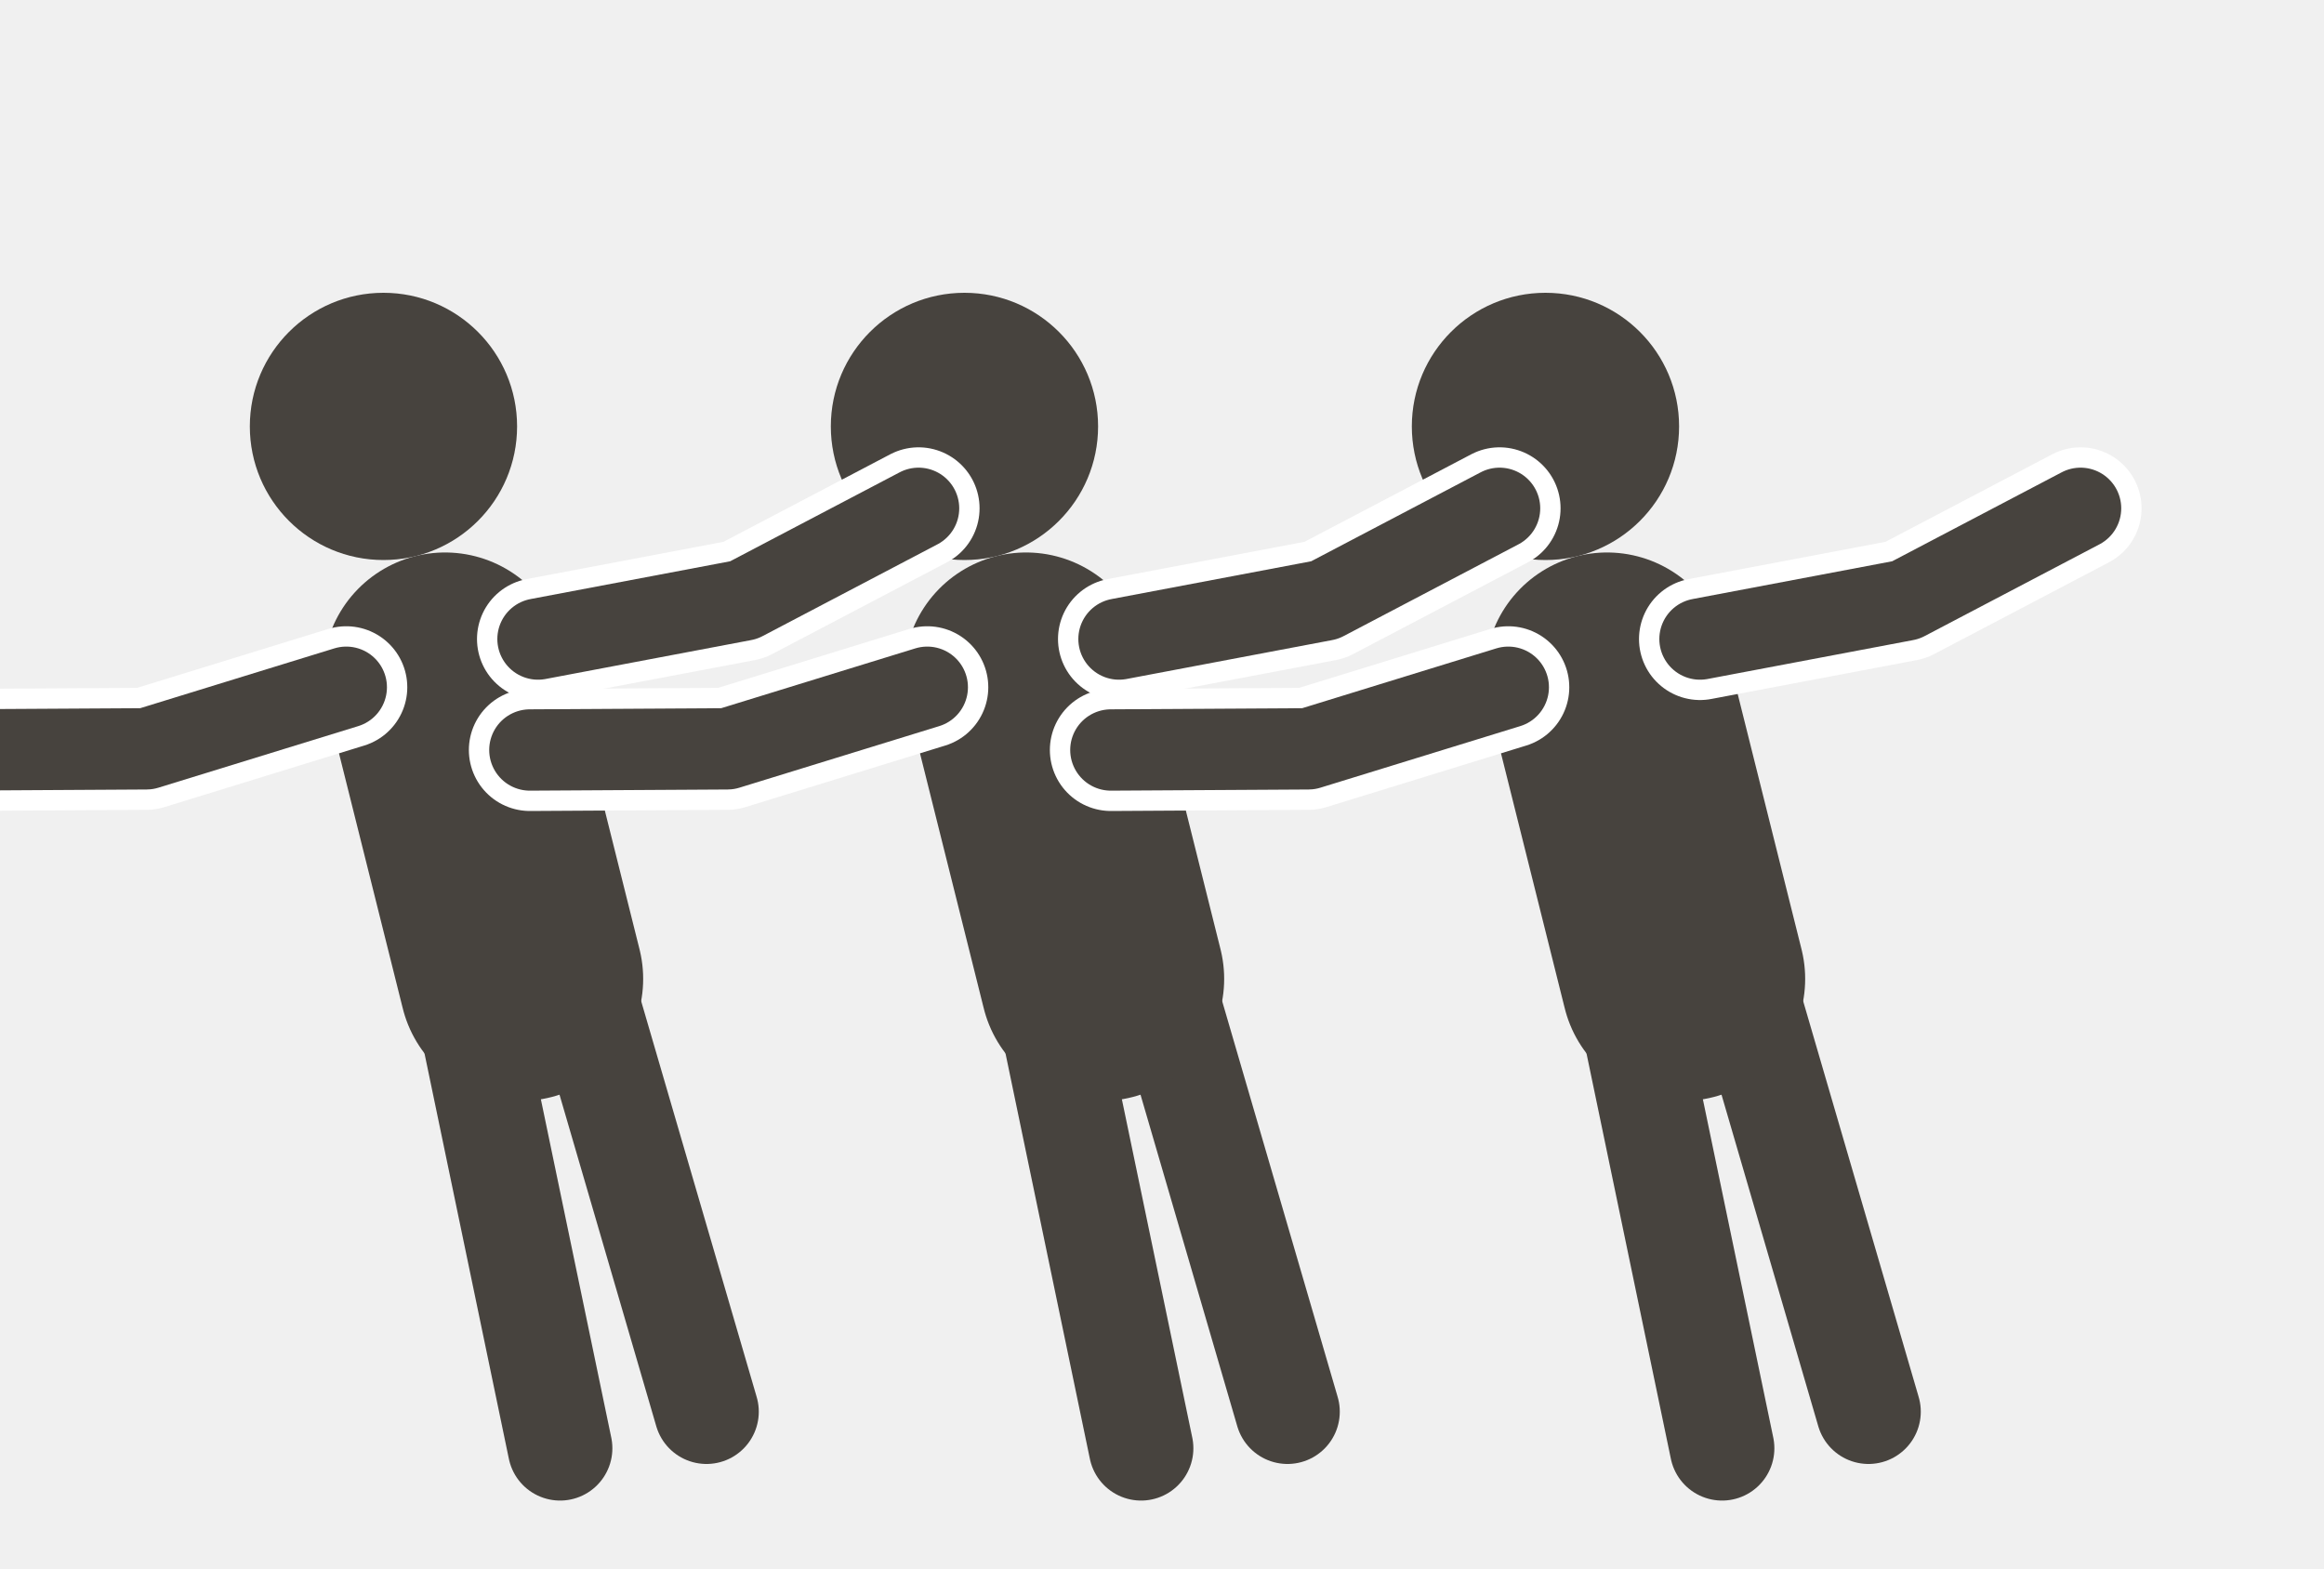
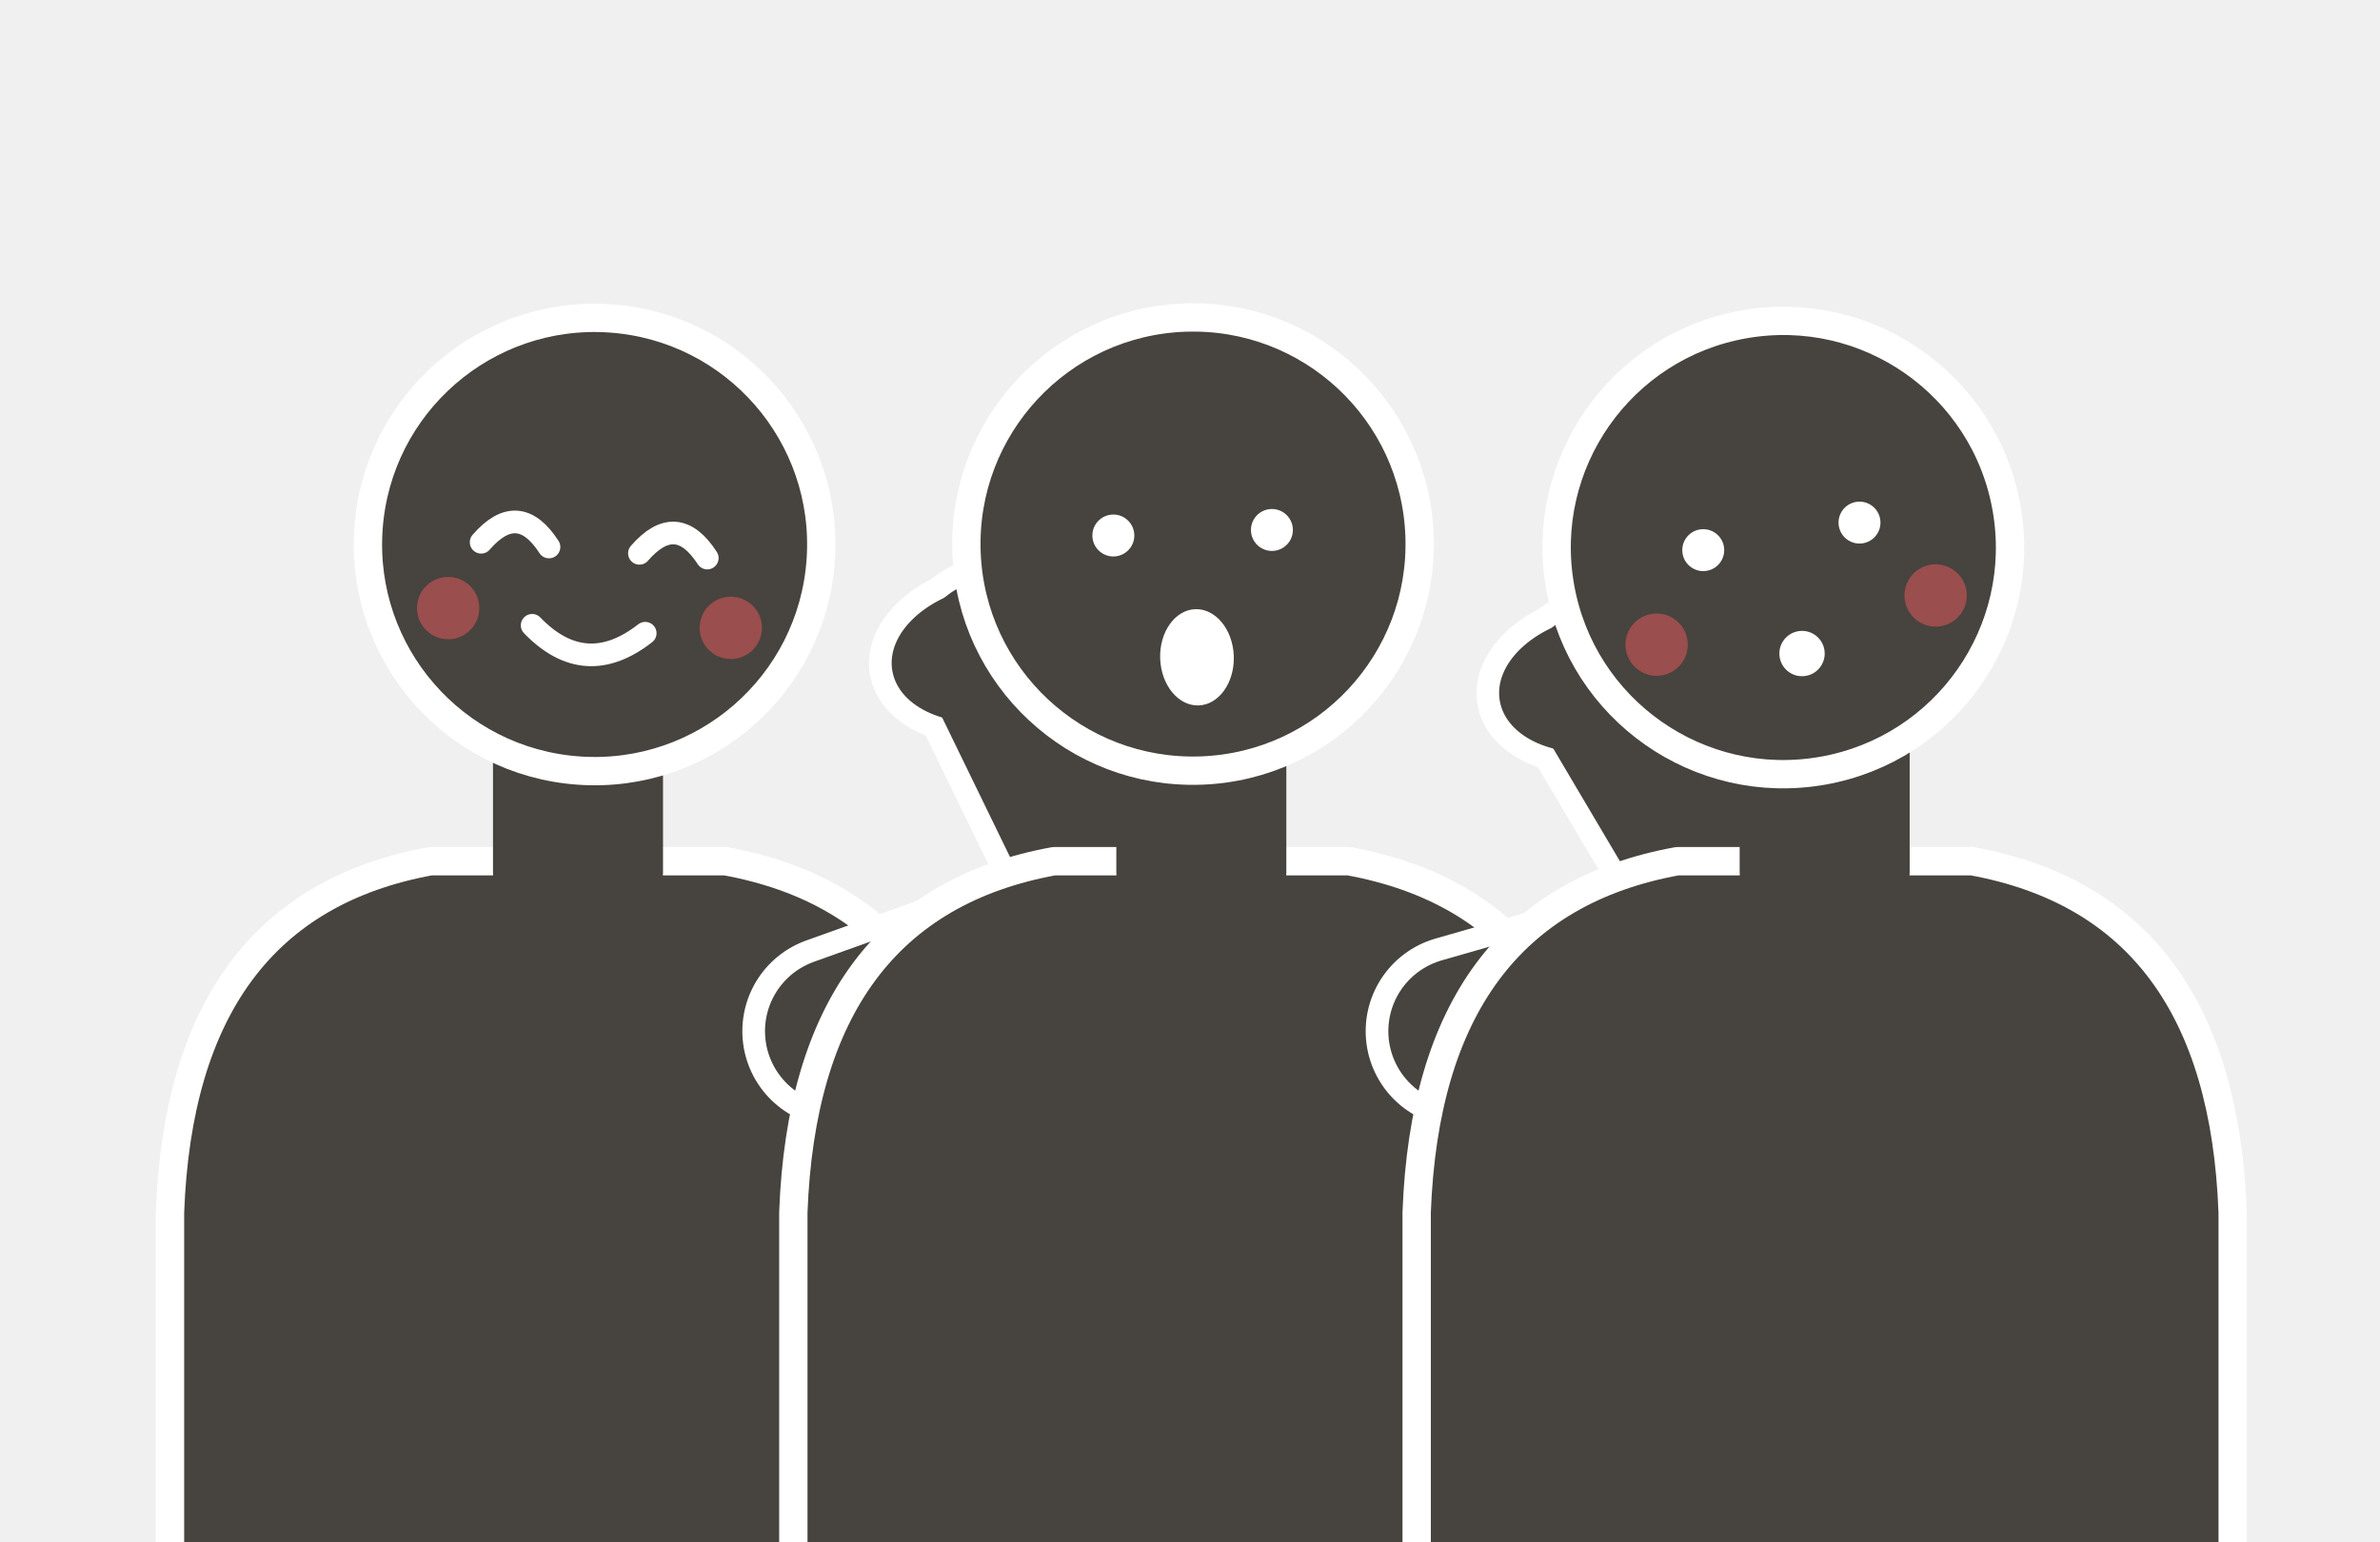
- <svg xmlns="http://www.w3.org/2000/svg" viewBox="0 0 400 270" role="img" aria-label="비행기 기울기">
+ <svg xmlns="http://www.w3.org/2000/svg" viewBox="0 0 420 272" role="img" aria-label="볼 누르기 기차">
  <g fill="none" stroke="#47433e" stroke-linecap="round" stroke-linejoin="round">
-     <path d="M80.9 174.8 L96.4 249.3" stroke-width="18" />
-     <path d="M100.3 170 L121.6 243" stroke-width="18" />
-     <path d="M76.6 116.1 L89.7 168.5" stroke-width="42" />
-     <circle cx="66" cy="73.4" r="23" fill="#47433e" stroke="none" />
-     <path d="M180.9 174.8 L196.4 249.3" stroke-width="18" />
-     <path d="M200.3 170 L221.6 243" stroke-width="18" />
-     <path d="M176.6 116.1 L189.7 168.5" stroke-width="42" />
-     <circle cx="166" cy="73.4" r="23" fill="#47433e" stroke="none" />
-     <path d="M280.9 174.8 L296.4 249.3" stroke-width="18" />
-     <path d="M300.3 170 L321.6 243" stroke-width="18" />
-     <path d="M276.6 116.1 L289.7 168.5" stroke-width="42" />
-     <circle cx="266" cy="73.4" r="23" fill="#47433e" stroke="none" />
-     <path d="M59.6 118.3 L25.2 128.9 L-8.8 129.1" stroke="#ffffff" stroke-width="21" />
-     <path d="M59.6 118.3 L25.2 128.9 L-8.8 129.1" stroke-width="14" />
-     <path d="M92.6 110 L128 103.3 L158.1 87.5" stroke="#ffffff" stroke-width="21" />
-     <path d="M92.6 110 L128 103.3 L158.1 87.5" stroke-width="14" />
-     <path d="M159.6 118.3 L125.2 128.9 L91.2 129.1" stroke="#ffffff" stroke-width="21" />
-     <path d="M159.6 118.3 L125.2 128.9 L91.2 129.1" stroke-width="14" />
-     <path d="M192.6 110 L228 103.3 L258.1 87.5" stroke="#ffffff" stroke-width="21" />
-     <path d="M192.6 110 L228 103.3 L258.1 87.5" stroke-width="14" />
-     <path d="M259.6 118.3 L225.2 128.9 L191.2 129.1" stroke="#ffffff" stroke-width="21" />
-     <path d="M259.6 118.3 L225.2 128.9 L191.2 129.1" stroke-width="14" />
-     <path d="M292.6 110 L328 103.3 L358.1 87.5" stroke="#ffffff" stroke-width="21" />
-     <path d="M292.6 110 L328 103.3 L358.1 87.5" stroke-width="14" />
+     <path transform="translate(102 0) rotate(0 0 272) translate(0 272) scale(1) translate(0 -272)" d="M-72 420 L-72 214 Q-70 160 -26 152 L26 152 Q70 160 72 214 L72 420 Z" fill="#47433e" stroke="#ffffff" stroke-width="5" />
+     <rect transform="translate(102 0) rotate(0 0 272) translate(0 272) scale(1) translate(0 -272)" x="-15" y="118" width="30" height="44" rx="8" fill="#47433e" stroke="none" />
+     <g transform="translate(102 0) rotate(0 0 272) translate(0 272) scale(1) translate(0 -272) rotate(4 0 138) translate(0 96)">
+       <circle r="40" fill="#47433e" stroke="#ffffff" stroke-width="5" />
+       <path d="M-20 1 Q-14 -7 -8 1" stroke="#ffffff" stroke-width="4" fill="none" />
+       <path d="M8 1 Q14 -7 20 1" stroke="#ffffff" stroke-width="4" fill="none" />
+       <path d="M-10 15 Q0 24 10 15" stroke="#ffffff" stroke-width="4" fill="none" />
+       <circle cx="-25" cy="13" r="6" fill="#ff5a5f" opacity=".45" />
+       <circle cx="25" cy="13" r="6" fill="#ff5a5f" opacity=".45" />
+     </g>
+     <path d="M148 182 L198.8 163.8 L175.2 115.3" stroke="#ffffff" stroke-width="34" />
+     <ellipse cx="175.2" cy="115.3" rx="16" ry="22" transform="rotate(-100 175.2 115.3)" fill="#ffffff" stroke="none" />
+     <path d="M148 182 L198.8 163.8 L175.2 115.3" stroke-width="26" />
+     <ellipse cx="175.2" cy="115.3" rx="12" ry="18" transform="rotate(-100 175.2 115.3)" fill="#47433e" stroke="none" />
+     <path transform="translate(212 0) rotate(0 0 272) translate(0 272) scale(1) translate(0 -272)" d="M-72 420 L-72 214 Q-70 160 -26 152 L26 152 Q70 160 72 214 L72 420 Z" fill="#47433e" stroke="#ffffff" stroke-width="5" />
+     <rect transform="translate(212 0) rotate(0 0 272) translate(0 272) scale(1) translate(0 -272)" x="-15" y="118" width="30" height="44" rx="8" fill="#47433e" stroke="none" />
+     <g transform="translate(212 0) rotate(0 0 272) translate(0 272) scale(1) translate(0 -272) rotate(-2 0 138) translate(0 96)">
+       <circle r="40" fill="#47433e" stroke="#ffffff" stroke-width="5" />
+       <circle cx="-14" cy="-2" r="4.2" fill="#ffffff" />
+       <circle cx="14" cy="-2" r="4.2" fill="#ffffff" />
+       <ellipse cx="0" cy="20" rx="7" ry="9" fill="#ffffff" />
+     </g>
+     <path d="M258 182 L309.9 167.1 L282.4 120.6" stroke="#ffffff" stroke-width="34" />
+     <ellipse cx="282.4" cy="120.6" rx="16" ry="22" transform="rotate(-100 282.4 120.6)" fill="#ffffff" stroke="none" />
+     <path d="M258 182 L309.9 167.1 L282.4 120.6" stroke-width="26" />
+     <ellipse cx="282.4" cy="120.6" rx="12" ry="18" transform="rotate(-100 282.4 120.6)" fill="#47433e" stroke="none" />
+     <path transform="translate(322 0) rotate(0 0 272) translate(0 272) scale(1) translate(0 -272)" d="M-72 420 L-72 214 Q-70 160 -26 152 L26 152 Q70 160 72 214 L72 420 Z" fill="#47433e" stroke="#ffffff" stroke-width="5" />
+     <rect transform="translate(322 0) rotate(0 0 272) translate(0 272) scale(1) translate(0 -272)" x="-15" y="118" width="30" height="44" rx="8" fill="#47433e" stroke="none" />
+     <g transform="translate(322 0) rotate(0 0 272) translate(0 272) scale(1) translate(0 -272) rotate(-10 0 138) translate(0 96)">
+       <circle r="40" fill="#47433e" stroke="#ffffff" stroke-width="5" />
+       <circle cx="-14" cy="-2" r="4.2" fill="#ffffff" />
+       <circle cx="14" cy="-2" r="4.2" fill="#ffffff" />
+       <circle cx="0" cy="19" r="4.5" fill="#ffffff" />
+       <circle cx="-25" cy="13" r="6" fill="#ff5a5f" opacity=".45" />
+       <circle cx="25" cy="13" r="6" fill="#ff5a5f" opacity=".45" />
+     </g>
  </g>
</svg>
